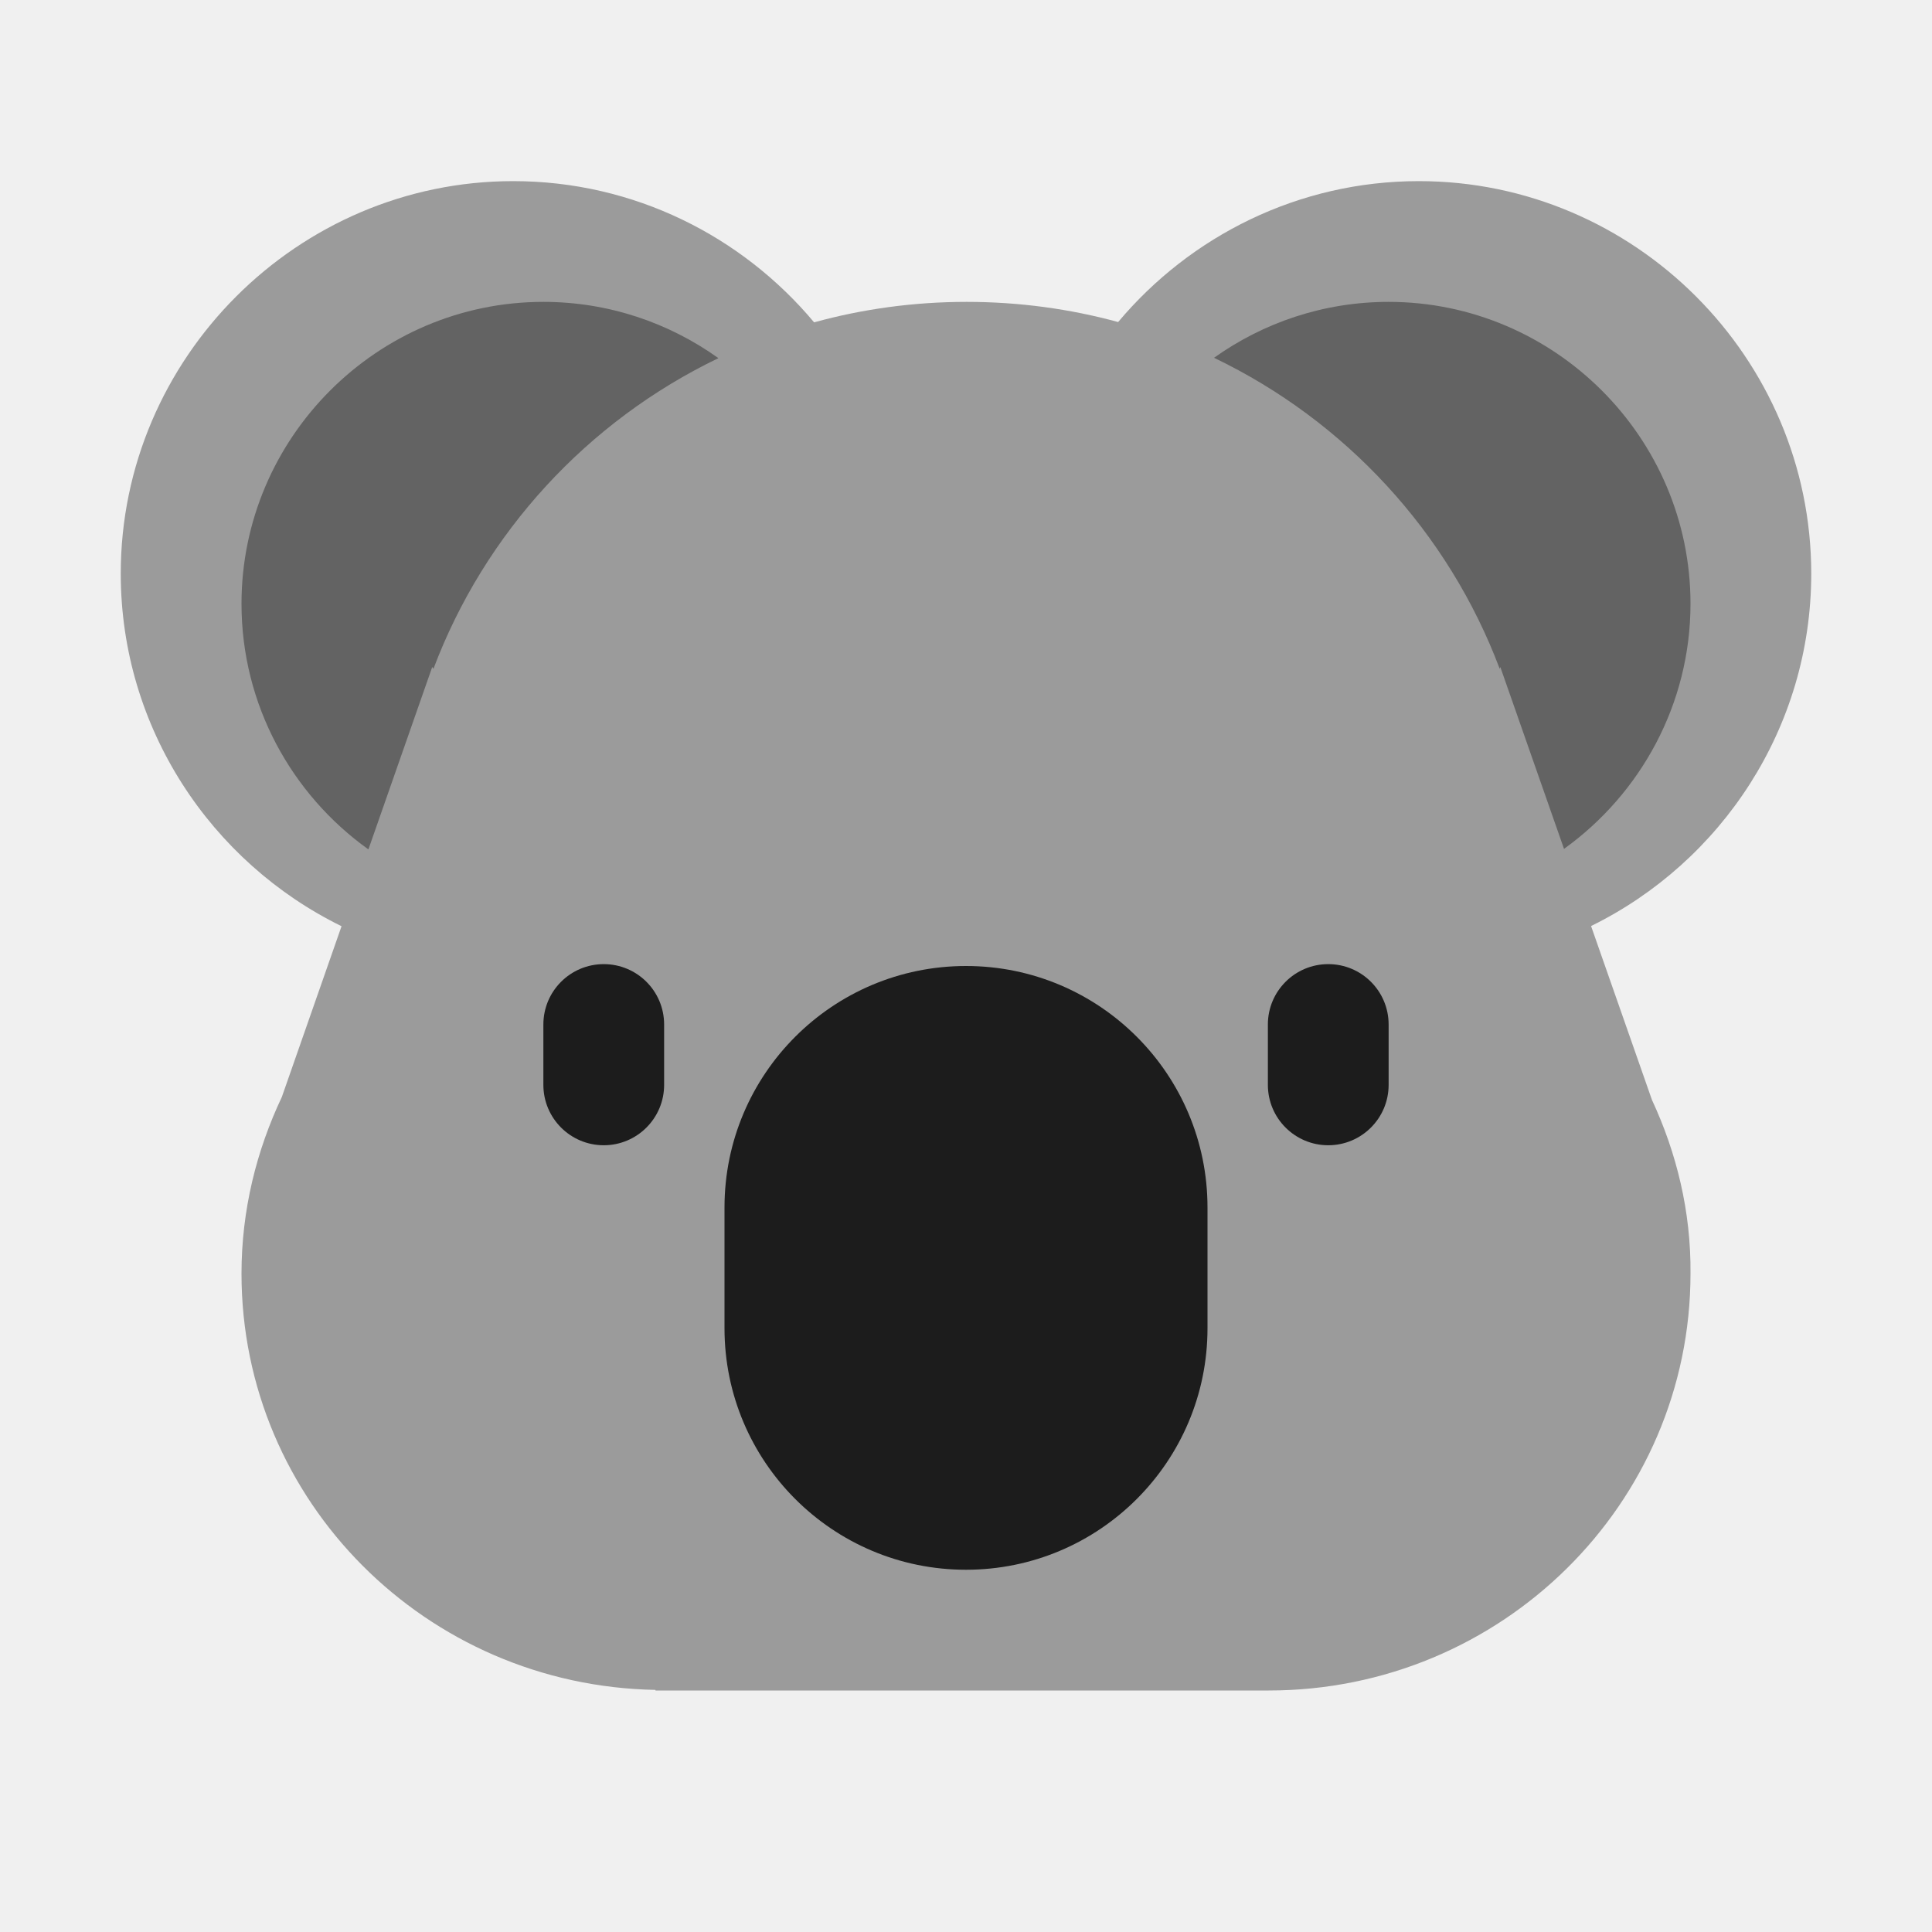
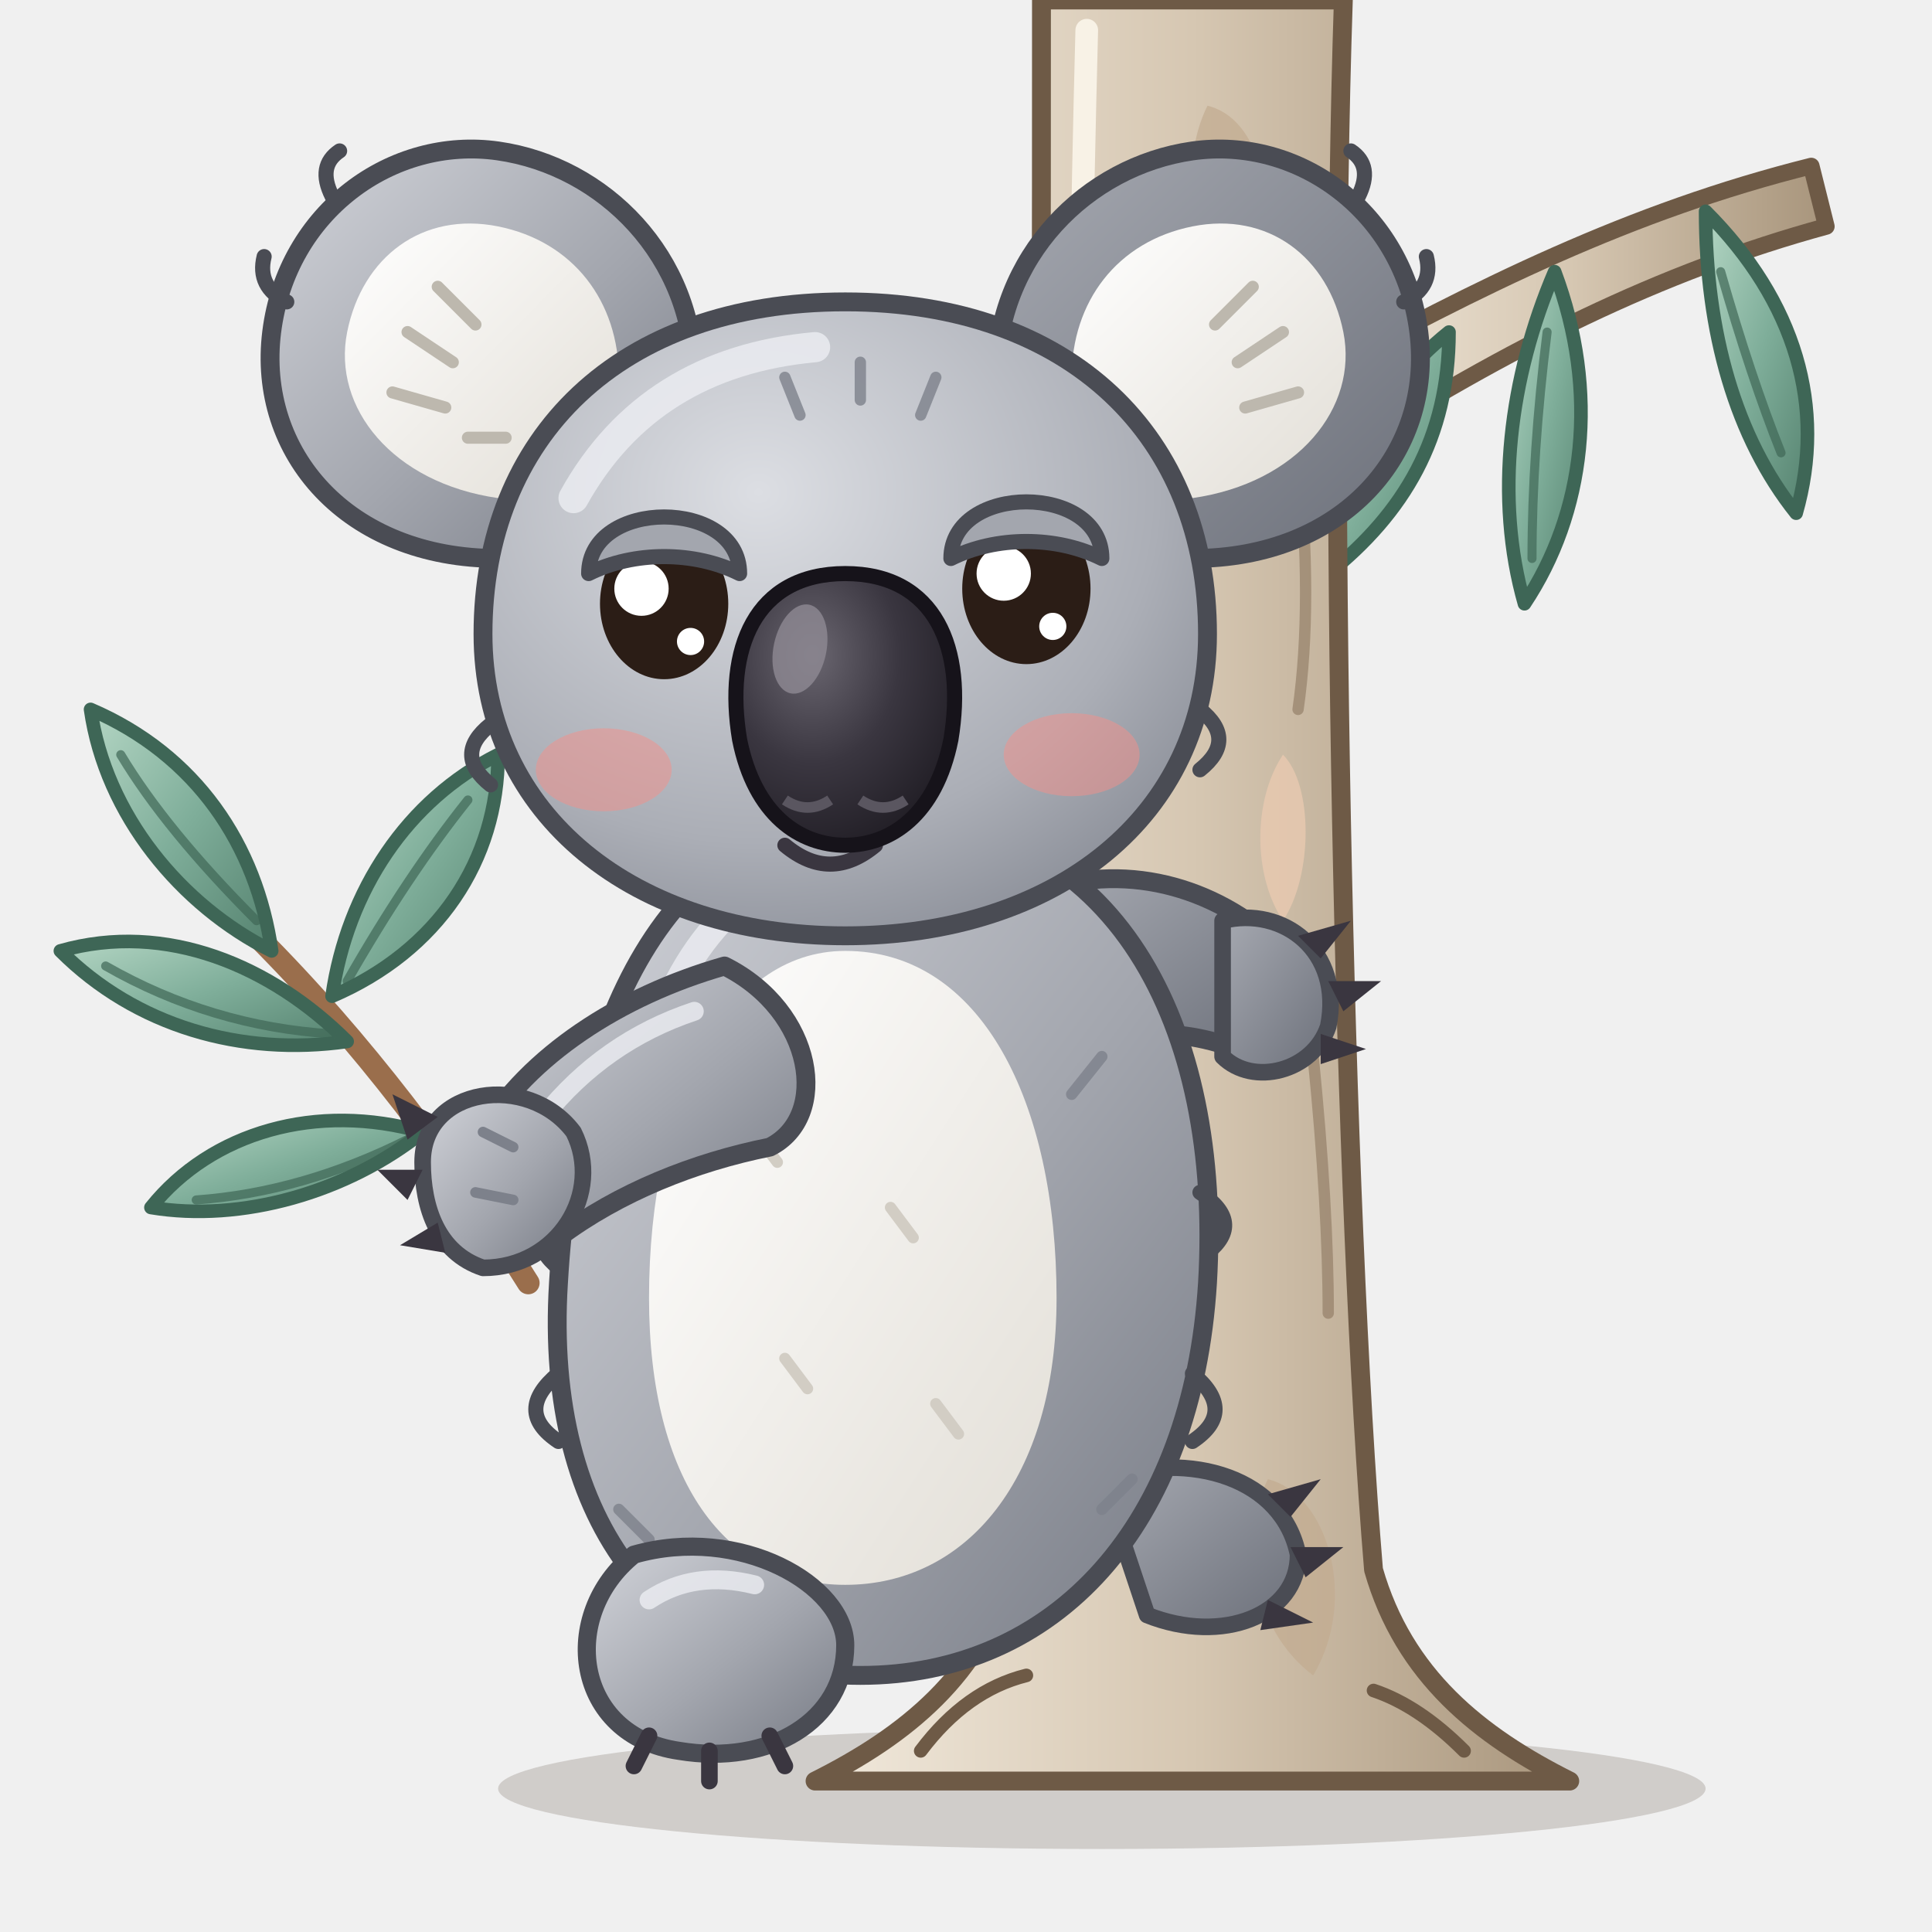
- <svg xmlns="http://www.w3.org/2000/svg" width="32" height="32" viewBox="0 0 32 32" fill="none">
-   <path d="M5.657 15.341C3.498 14.283 2 12.06 2 9.5C2 5.93 4.93 3 8.5 3C10.498 3 12.29 3.912 13.484 5.339C14.287 5.118 15.134 5 16.01 5C16.88 5 17.721 5.116 18.52 5.334C19.716 3.909 21.508 3 23.5 3C27.08 3 30 5.93 30 9.5C30 12.058 28.51 14.279 26.353 15.338L27.362 18.219C27.77 19.096 28.01 20.071 28 21.095C28 24.907 24.87 28 21.013 28H10.857V27.99C7.06 27.921 4 24.868 4 21.095C4 20.041 4.249 19.056 4.668 18.17L5.657 15.341Z" fill="#9B9B9B" />
-   <path d="M6.102 14.069C4.833 13.161 4 11.675 4 10C4 7.254 6.244 5 9 5C10.078 5 11.08 5.346 11.899 5.932C9.73 6.976 8.029 8.822 7.179 11.078L7.159 11.048L6.102 14.069Z" fill="#636363" />
-   <path d="M25.905 14.06C27.171 13.15 28 11.665 28 10C28 7.244 25.746 5 23 5C21.924 5 20.925 5.344 20.108 5.926C22.284 6.97 23.989 8.817 24.84 11.078L24.85 11.048L25.905 14.06Z" fill="#636363" />
-   <path d="M9 16.969C9 16.416 9.448 15.969 10 15.969C10.552 15.969 11 16.416 11 16.969V17.969C11 18.521 10.552 18.969 10 18.969C9.448 18.969 9 18.521 9 17.969V16.969Z" fill="#1C1C1C" />
-   <path d="M21 16.969C21 16.416 21.448 15.969 22 15.969C22.552 15.969 23 16.416 23 16.969V17.969C23 18.521 22.552 18.969 22 18.969C21.448 18.969 21 18.521 21 17.969V16.969Z" fill="#1C1C1C" />
-   <path d="M16 16C13.791 16 12 17.791 12 20V22C12 24.209 13.791 26 16 26C18.209 26 20 24.209 20 22V20C20 17.791 18.209 16 16 16Z" fill="#1C1C1C" />
+ <svg xmlns="http://www.w3.org/2000/svg" viewBox="0 0 256 256">
+   <defs>
+     <linearGradient id="coala-pelo" x1="0" y1="0" x2="1" y2="1">
+       <stop offset="0" stop-color="#d2d4da" />
+       <stop offset="0.55" stop-color="#a3a6ae" />
+       <stop offset="1" stop-color="#767a84" />
+     </linearGradient>
+     <linearGradient id="coala-pelo-tras" x1="0" y1="0" x2="1" y2="1">
+       <stop offset="0" stop-color="#a6a9b1" />
+       <stop offset="1" stop-color="#6c707a" />
+     </linearGradient>
+     <radialGradient id="coala-cabeca" cx="0.38" cy="0.3" r="0.85">
+       <stop offset="0" stop-color="#dcdee3" />
+       <stop offset="0.65" stop-color="#abaeb6" />
+       <stop offset="1" stop-color="#80848e" />
+     </radialGradient>
+     <linearGradient id="coala-creme" x1="0" y1="0" x2="1" y2="1">
+       <stop offset="0" stop-color="#ffffff" />
+       <stop offset="1" stop-color="#e2ded6" />
+     </linearGradient>
+     <radialGradient id="coala-nariz" cx="0.35" cy="0.3" r="0.8">
+       <stop offset="0" stop-color="#6a6670" />
+       <stop offset="0.5" stop-color="#3a3640" />
+       <stop offset="1" stop-color="#1e1b22" />
+     </radialGradient>
+     <linearGradient id="coala-tronco" x1="0" y1="0" x2="1" y2="0">
+       <stop offset="0" stop-color="#f1e9dc" />
+       <stop offset="0.5" stop-color="#d6c7b2" />
+       <stop offset="1" stop-color="#a8957c" />
+     </linearGradient>
+     <linearGradient id="coala-folha" x1="0" y1="0" x2="1" y2="1">
+       <stop offset="0" stop-color="#b4d6c4" />
+       <stop offset="0.5" stop-color="#7fae9a" />
+       <stop offset="1" stop-color="#55826f" />
+     </linearGradient>
+     <clipPath id="coala-clip-tronco">
+       <path d="M138 0 L178 0 C176 60 178 160 182 208 C186 222 196 230 208 236 L108 236 C120 230 130 222 134 208 C138 160 138 60 138 0 Z" />
+     </clipPath>
+   </defs>
+   <g id="sombra">
+     <ellipse cx="146" cy="237" rx="80" ry="8" fill="#3b2a1a" opacity="0.18" />
+   </g>
+   <g id="eucalipto" stroke-linejoin="round" stroke-linecap="round">
+     <path d="M174 50 C196 38 216 28 240 22 L242 30 C220 36 200 46 178 60 Z" fill="url(#coala-tronco)" stroke="#6e5a46" stroke-width="2.2" />
+     <g fill="url(#coala-folha)" stroke="#3e6656" stroke-width="1.8">
+       <path d="M206 36 C200 50 198 66 202 80 C210 68 212 52 206 36 Z" />
+       <path d="M226 28 C226 44 230 58 238 68 C242 54 238 40 226 28 Z" />
+       <path d="M192 44 C182 52 176 64 176 76 C186 68 192 58 192 44 Z" />
+     </g>
+     <path d="M205 44 Q203 60 203 74 M228 36 Q232 50 236 60" fill="none" stroke="#3e6656" stroke-width="1.2" opacity="0.7" />
+     <path d="M138 0 L178 0 C176 60 178 160 182 208 C186 222 196 230 208 236 L108 236 C120 230 130 222 134 208 C138 160 138 60 138 0 Z" fill="url(#coala-tronco)" stroke="#6e5a46" stroke-width="2.5" />
+     <g clip-path="url(#coala-clip-tronco)">
+       <g fill="#c2ab90" opacity="0.7">
+         <path d="M160 14 C168 16 170 30 164 38 C158 34 156 22 160 14 Z" />
+         <path d="M146 150 C156 148 160 164 154 176 C146 172 142 160 146 150 Z" />
+         <path d="M168 196 C176 198 180 212 174 222 C166 216 164 204 168 196 Z" />
+       </g>
+       <g fill="#e9c9b0" opacity="0.8">
+         <path d="M146 30 C150 34 150 44 146 50 C142 44 142 36 146 30 Z" />
+         <path d="M170 100 C174 104 174 116 170 122 C166 116 166 106 170 100 Z" />
+       </g>
+       <path d="M144 4 Q142 80 144 140" fill="none" stroke="#fffaf0" stroke-width="3" opacity="0.8" />
+       <path d="M172 60 q2 20 0 34 M174 140 q2 20 2 34" fill="none" stroke="#8c775f" stroke-width="1.5" opacity="0.6" />
+     </g>
+     <path d="M122 232 q6 -8 14 -10 M194 232 q-6 -6 -12 -8" fill="none" stroke="#6e5a46" stroke-width="1.8" />
+   </g>
+   <g id="braco-de-la" stroke-linejoin="round" stroke-linecap="round">
+     <path d="M138 118 C150 114 162 118 170 126 L166 140 C158 136 148 136 140 140 Z" fill="url(#coala-pelo-tras)" stroke="#4a4c54" stroke-width="2.5" />
+     <path d="M162 122 C170 120 178 126 176 136 C174 142 166 144 162 140 Z" fill="url(#coala-pelo-tras)" stroke="#4a4c54" stroke-width="2.2" />
+     <g fill="#3a3640">
+       <path d="M172 124 l7 -2 l-4 5 Z" />
+       <path d="M176 130 l7 0 l-5 4 Z" />
+       <path d="M175 137 l6 2 l-6 2 Z" />
+     </g>
+   </g>
+   <g id="pe-de-la" stroke-linejoin="round" stroke-linecap="round">
+     <path d="M146 196 C158 192 170 196 172 206 C172 214 162 218 152 214 Z" fill="url(#coala-pelo-tras)" stroke="#4a4c54" stroke-width="2.2" />
+     <g fill="#3a3640">
+       <path d="M168 198 l7 -2 l-4 5 Z" />
+       <path d="M171 205 l7 0 l-5 4 Z" />
+       <path d="M168 212 l6 3 l-7 1 Z" />
+     </g>
+   </g>
+   <g id="corpo" stroke-linejoin="round" stroke-linecap="round">
+     <path d="M116 108 C148 108 162 136 160 170 C158 202 140 222 114 222 C88 222 72 202 74 170 C76 136 88 108 116 108 Z" fill="url(#coala-pelo)" stroke="#4a4c54" stroke-width="2.5" />
+     <path d="M112 126 C130 126 140 146 140 172 C140 196 128 210 112 210 C96 210 86 196 86 172 C86 146 96 126 112 126 Z" fill="url(#coala-creme)" />
+     <g fill="none" stroke="#d2cdc4" stroke-width="1.5">
+       <path d="M100 150 l3 4 M118 160 l3 4 M104 180 l3 4 M124 186 l3 4" />
+     </g>
+     <path d="M75 160 q-6 4 -1 8 M74 182 q-6 5 0 9 M159 158 q6 4 1 8 M158 182 q6 5 0 9" fill="none" stroke="#4a4c54" stroke-width="2" />
+     <g fill="none" stroke="#7d818b" stroke-width="1.5" opacity="0.8">
+       <path d="M84 140 l4 5 M146 140 l-4 5 M150 196 l-4 4 M82 200 l4 4" />
+     </g>
+     <path d="M86 140 Q92 118 112 112" fill="none" stroke="#eceef2" stroke-width="3.5" opacity="0.8" />
+   </g>
+   <g id="pe" stroke-linejoin="round" stroke-linecap="round">
+     <path d="M84 206 C74 214 76 230 90 232 C102 234 112 228 112 218 C112 210 98 202 84 206 Z" fill="url(#coala-pelo)" stroke="#4a4c54" stroke-width="2.4" />
+     <path d="M86 230 l-2 4 M94 232 l0 4 M102 230 l2 4" stroke="#3a3640" stroke-width="2.2" />
+     <path d="M86 212 Q92 208 100 210" fill="none" stroke="#eceef2" stroke-width="2.5" opacity="0.8" />
+   </g>
+   <g id="braco" stroke-linejoin="round" stroke-linecap="round">
+     <path d="M96 128 C82 132 70 140 64 150 C60 158 66 166 74 164 C82 158 92 154 102 152 C110 148 108 134 96 128 Z" fill="url(#coala-pelo)" stroke="#4a4c54" stroke-width="2.5" />
+     <path d="M92 134 Q80 138 72 148" fill="none" stroke="#eceef2" stroke-width="2.5" opacity="0.8" />
+   </g>
+   <g id="ramo" stroke-linejoin="round" stroke-linecap="round">
+     <path d="M70 170 C60 154 48 138 34 124" fill="none" stroke="#9a6e4c" stroke-width="3" />
+     <g fill="url(#coala-folha)" stroke="#3e6656" stroke-width="1.8">
+       <path d="M36 126 C24 120 14 108 12 94 C26 100 34 112 36 126 Z" />
+       <path d="M46 138 C32 140 18 136 8 126 C22 122 36 128 46 138 Z" />
+       <path d="M44 132 C46 118 54 106 66 100 C66 114 58 126 44 132 Z" />
+       <path d="M56 150 C46 158 32 162 20 160 C28 150 42 146 56 150 Z" />
+     </g>
+     <path d="M34 122 Q22 110 16 100 M44 137 Q28 136 14 128 M46 130 Q54 116 62 106 M54 151 Q40 158 26 159" fill="none" stroke="#3e6656" stroke-width="1.2" opacity="0.7" />
+   </g>
+   <g id="mao" stroke-linejoin="round" stroke-linecap="round">
+     <path d="M56 154 C56 144 70 142 76 150 C80 158 74 168 64 168 C58 166 56 160 56 154 Z" fill="url(#coala-pelo)" stroke="#4a4c54" stroke-width="2.2" />
+     <g fill="#3a3640">
+       <path d="M58 148 l-6 -3 l2 6 Z" />
+       <path d="M56 155 l-6 0 l4 4 Z" />
+       <path d="M58 162 l-5 3 l6 1 Z" />
+     </g>
+     <path d="M64 150 l4 2 M63 158 l5 1" stroke="#7d818b" stroke-width="1.4" />
+   </g>
+   <g id="orelhas" stroke-linejoin="round" stroke-linecap="round">
+     <path d="M66 74 C46 74 34 60 36 44 C38 28 52 18 66 20 C80 22 92 34 92 50 Q86 52 88 58 Q80 60 82 66 Q74 66 76 72 Z" fill="url(#coala-pelo)" stroke="#4a4c54" stroke-width="2.5" />
+     <path d="M66 66 C52 64 44 54 46 44 C48 34 56 28 66 30 C76 32 82 40 82 50 Q76 52 78 58 Q70 60 72 64 Z" fill="url(#coala-creme)" />
+     <path d="M54 44 l6 4 M52 52 l7 2 M58 38 l5 5 M62 58 l5 0" stroke="#bdb8ae" stroke-width="1.6" />
+     <path d="M158 74 C178 74 190 60 188 44 C186 28 172 18 158 20 C144 22 132 34 132 50 Q138 52 136 58 Q144 60 142 66 Q150 66 148 72 Z" fill="url(#coala-pelo-tras)" stroke="#4a4c54" stroke-width="2.5" />
+     <path d="M158 66 C172 64 180 54 178 44 C176 34 168 28 158 30 C148 32 142 40 142 50 Q148 52 146 58 Q154 60 152 64 Z" fill="url(#coala-creme)" />
+     <path d="M170 44 l-6 4 M172 52 l-7 2 M166 38 l-5 5" stroke="#bdb8ae" stroke-width="1.6" />
+     <path d="M38 40 q-4 -2 -3 -6 M44 26 q-2 -4 1 -6 M186 40 q4 -2 3 -6 M180 26 q2 -4 -1 -6" fill="none" stroke="#4a4c54" stroke-width="2" />
+   </g>
+   <g id="cabeca" stroke-linejoin="round" stroke-linecap="round">
+     <path d="M112 40 C142 40 160 58 160 84 C160 108 140 124 112 124 C84 124 64 108 64 84 C64 58 82 40 112 40 Z" fill="url(#coala-cabeca)" stroke="#4a4c54" stroke-width="2.5" />
+     <path d="M76 66 Q86 48 108 46" fill="none" stroke="#eceef2" stroke-width="4" opacity="0.8" />
+     <path d="M65 96 q-5 4 0 8 M159 94 q5 4 0 8" fill="none" stroke="#4a4c54" stroke-width="2" />
+     <g fill="none" stroke="#7d818b" stroke-width="1.5" opacity="0.8">
+       <path d="M104 50 l2 5 M114 48 v5 M124 50 l-2 5" />
+     </g>
+     <ellipse cx="80" cy="102" rx="9" ry="5.5" fill="#f4908a" opacity="0.5" />
+     <ellipse cx="142" cy="100" rx="9" ry="5.5" fill="#f4908a" opacity="0.5" />
+     <path d="M104 112 Q110 117 116 112" fill="none" stroke="#3a3640" stroke-width="2" />
+   </g>
+   <g id="olhos">
+     <ellipse cx="88" cy="80" rx="8.5" ry="10" fill="#2b1d16" />
+     <ellipse cx="136" cy="78" rx="8.5" ry="10" fill="#2b1d16" />
+     <circle cx="85" cy="78" r="3.6" fill="#fff" />
+     <circle cx="91.5" cy="85" r="1.8" fill="#fff" />
+     <circle cx="133" cy="76" r="3.6" fill="#fff" />
+     <circle cx="139.5" cy="83" r="1.8" fill="#fff" />
+     <path d="M78 76 C78 66 98 66 98 76 C92 73 84 73 78 76 Z" fill="#a3a6ae" stroke="#4a4c54" stroke-width="2" stroke-linejoin="round" />
+     <path d="M126 74 C126 64 146 64 146 74 C140 71 132 71 126 74 Z" fill="#a3a6ae" stroke="#4a4c54" stroke-width="2" stroke-linejoin="round" />
+   </g>
+   <g id="nariz" stroke-linejoin="round">
+     <path d="M112 76 C124 76 128 86 126 98 C124 108 118 112 112 112 C106 112 100 108 98 98 C96 86 100 76 112 76 Z" fill="url(#coala-nariz)" stroke="#16131a" stroke-width="2" />
+     <ellipse cx="106" cy="86" rx="3.5" ry="6" fill="#8e8a94" opacity="0.8" transform="rotate(12 106 86)" />
+     <path d="M104 106 q3 2 6 0 M114 106 q3 2 6 0" fill="none" stroke="#5a5660" stroke-width="1.4" />
+   </g>
</svg>
